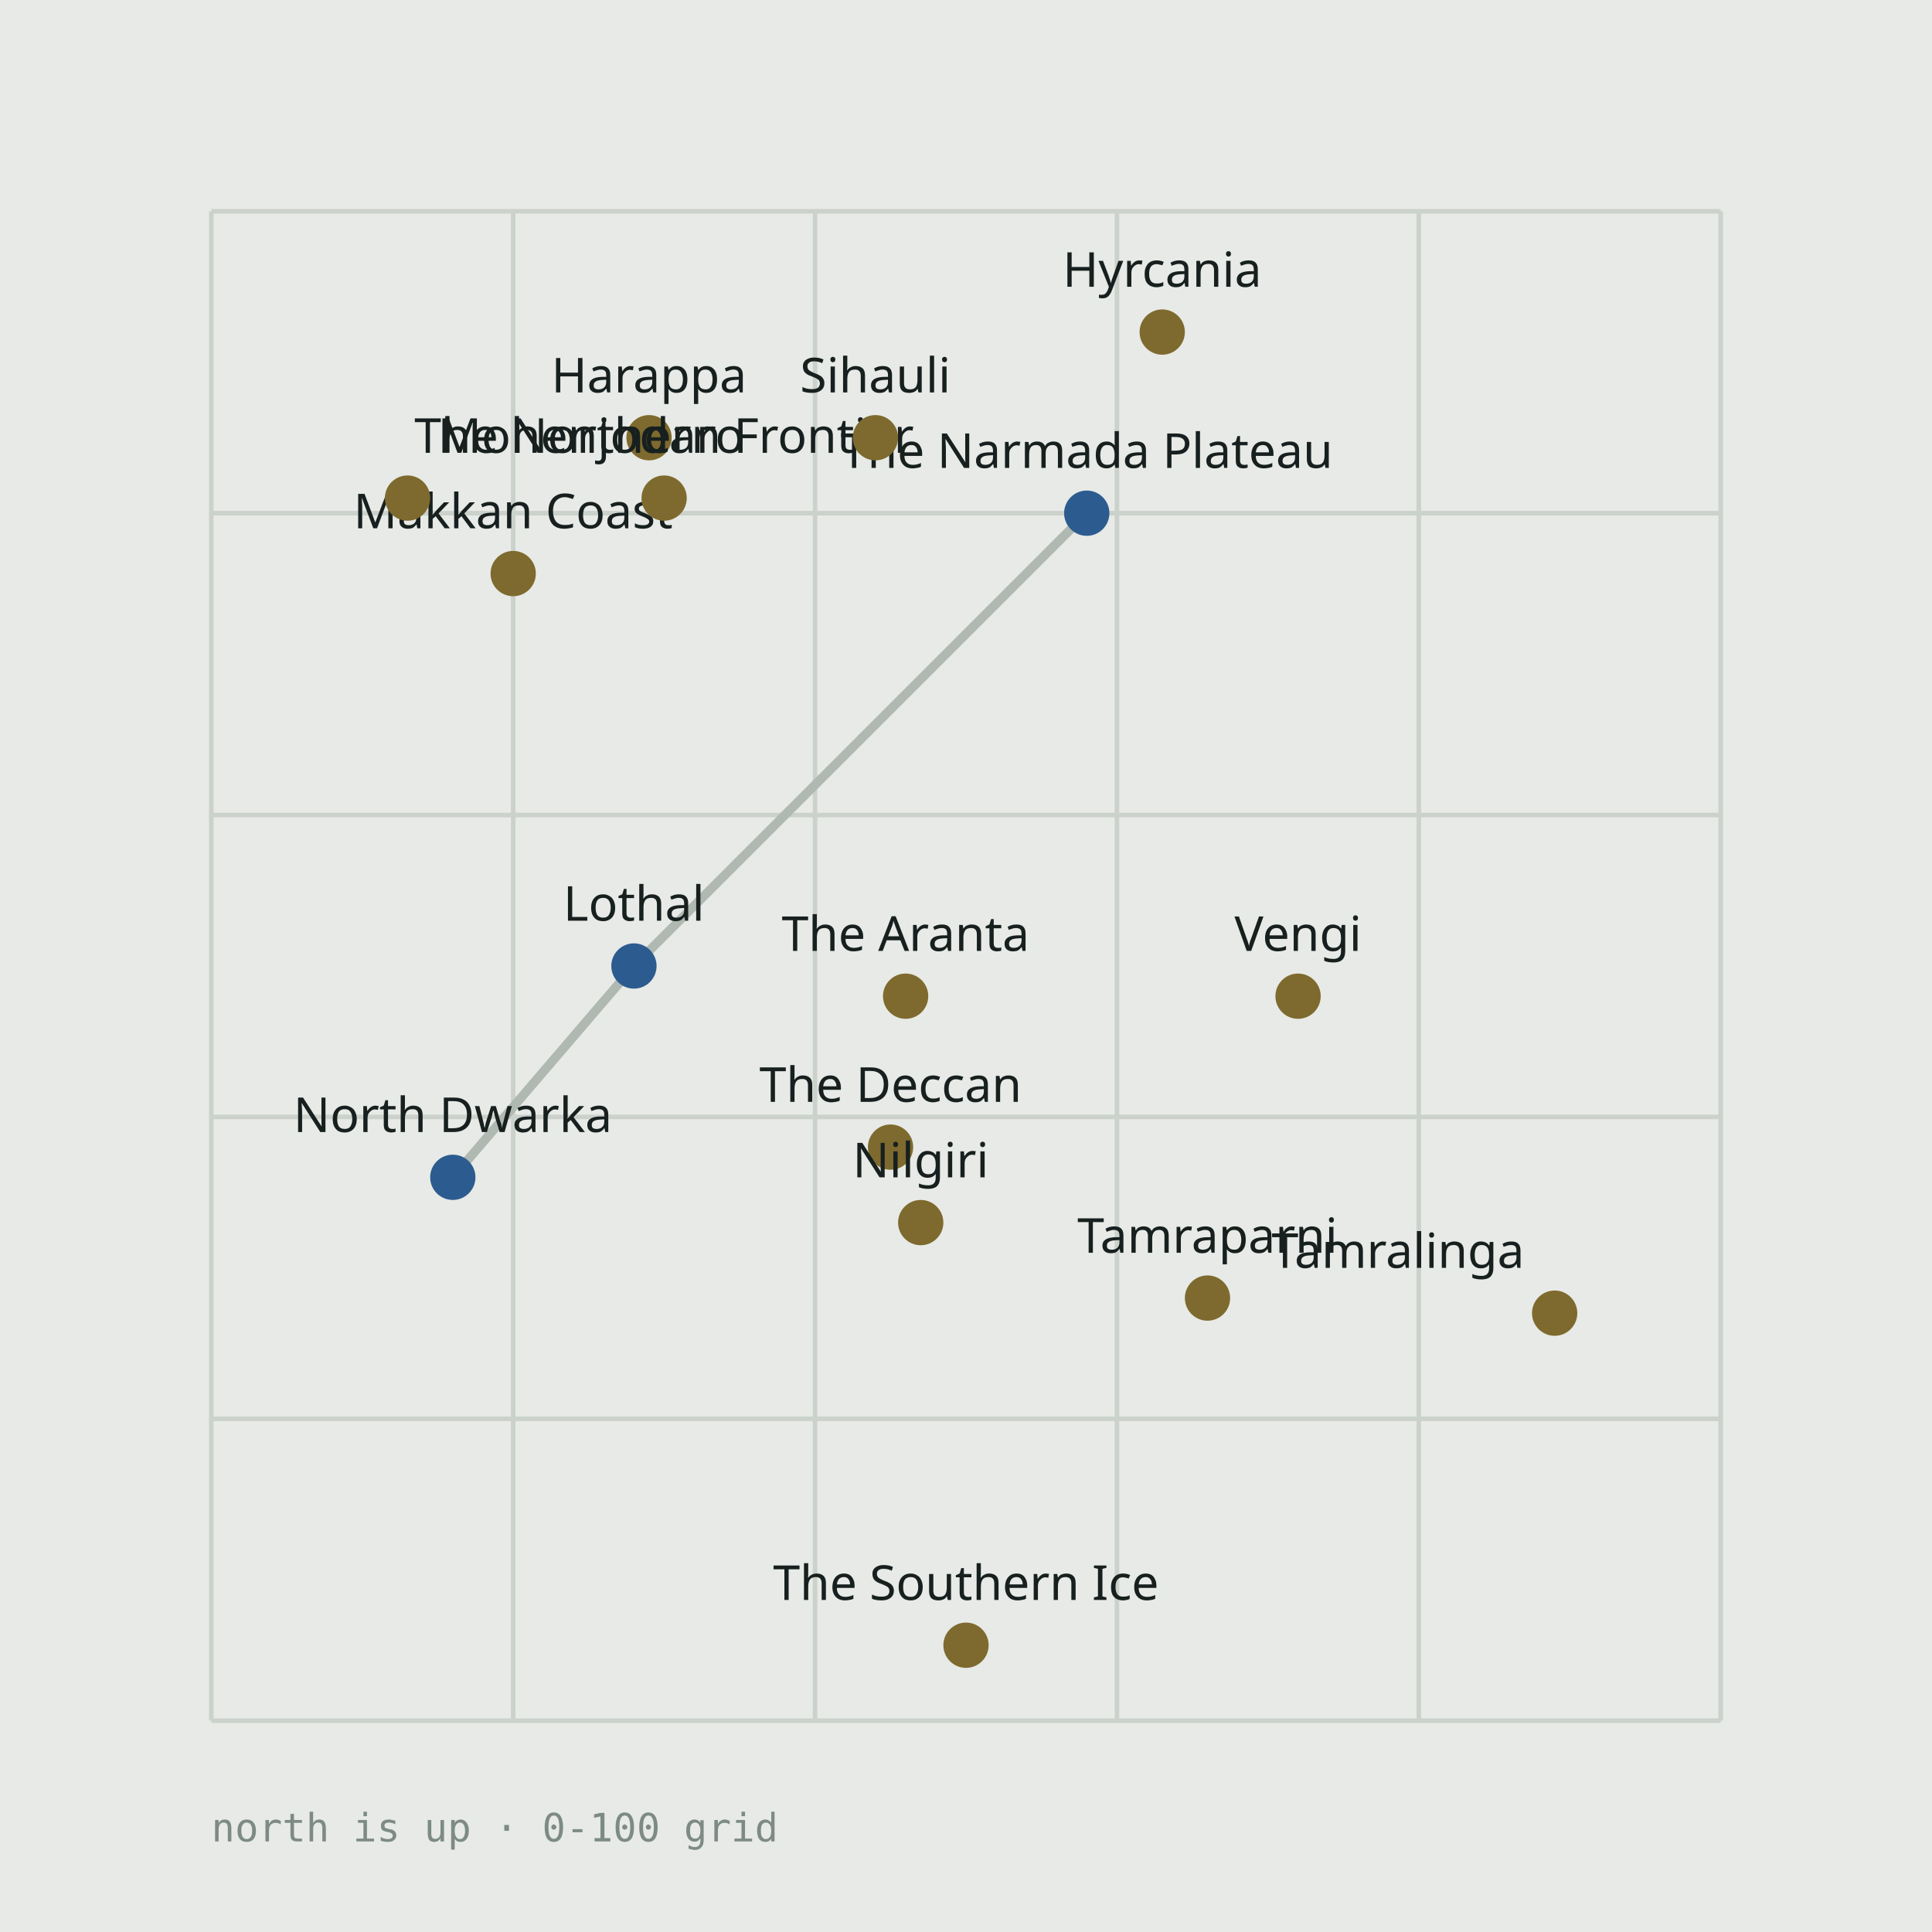
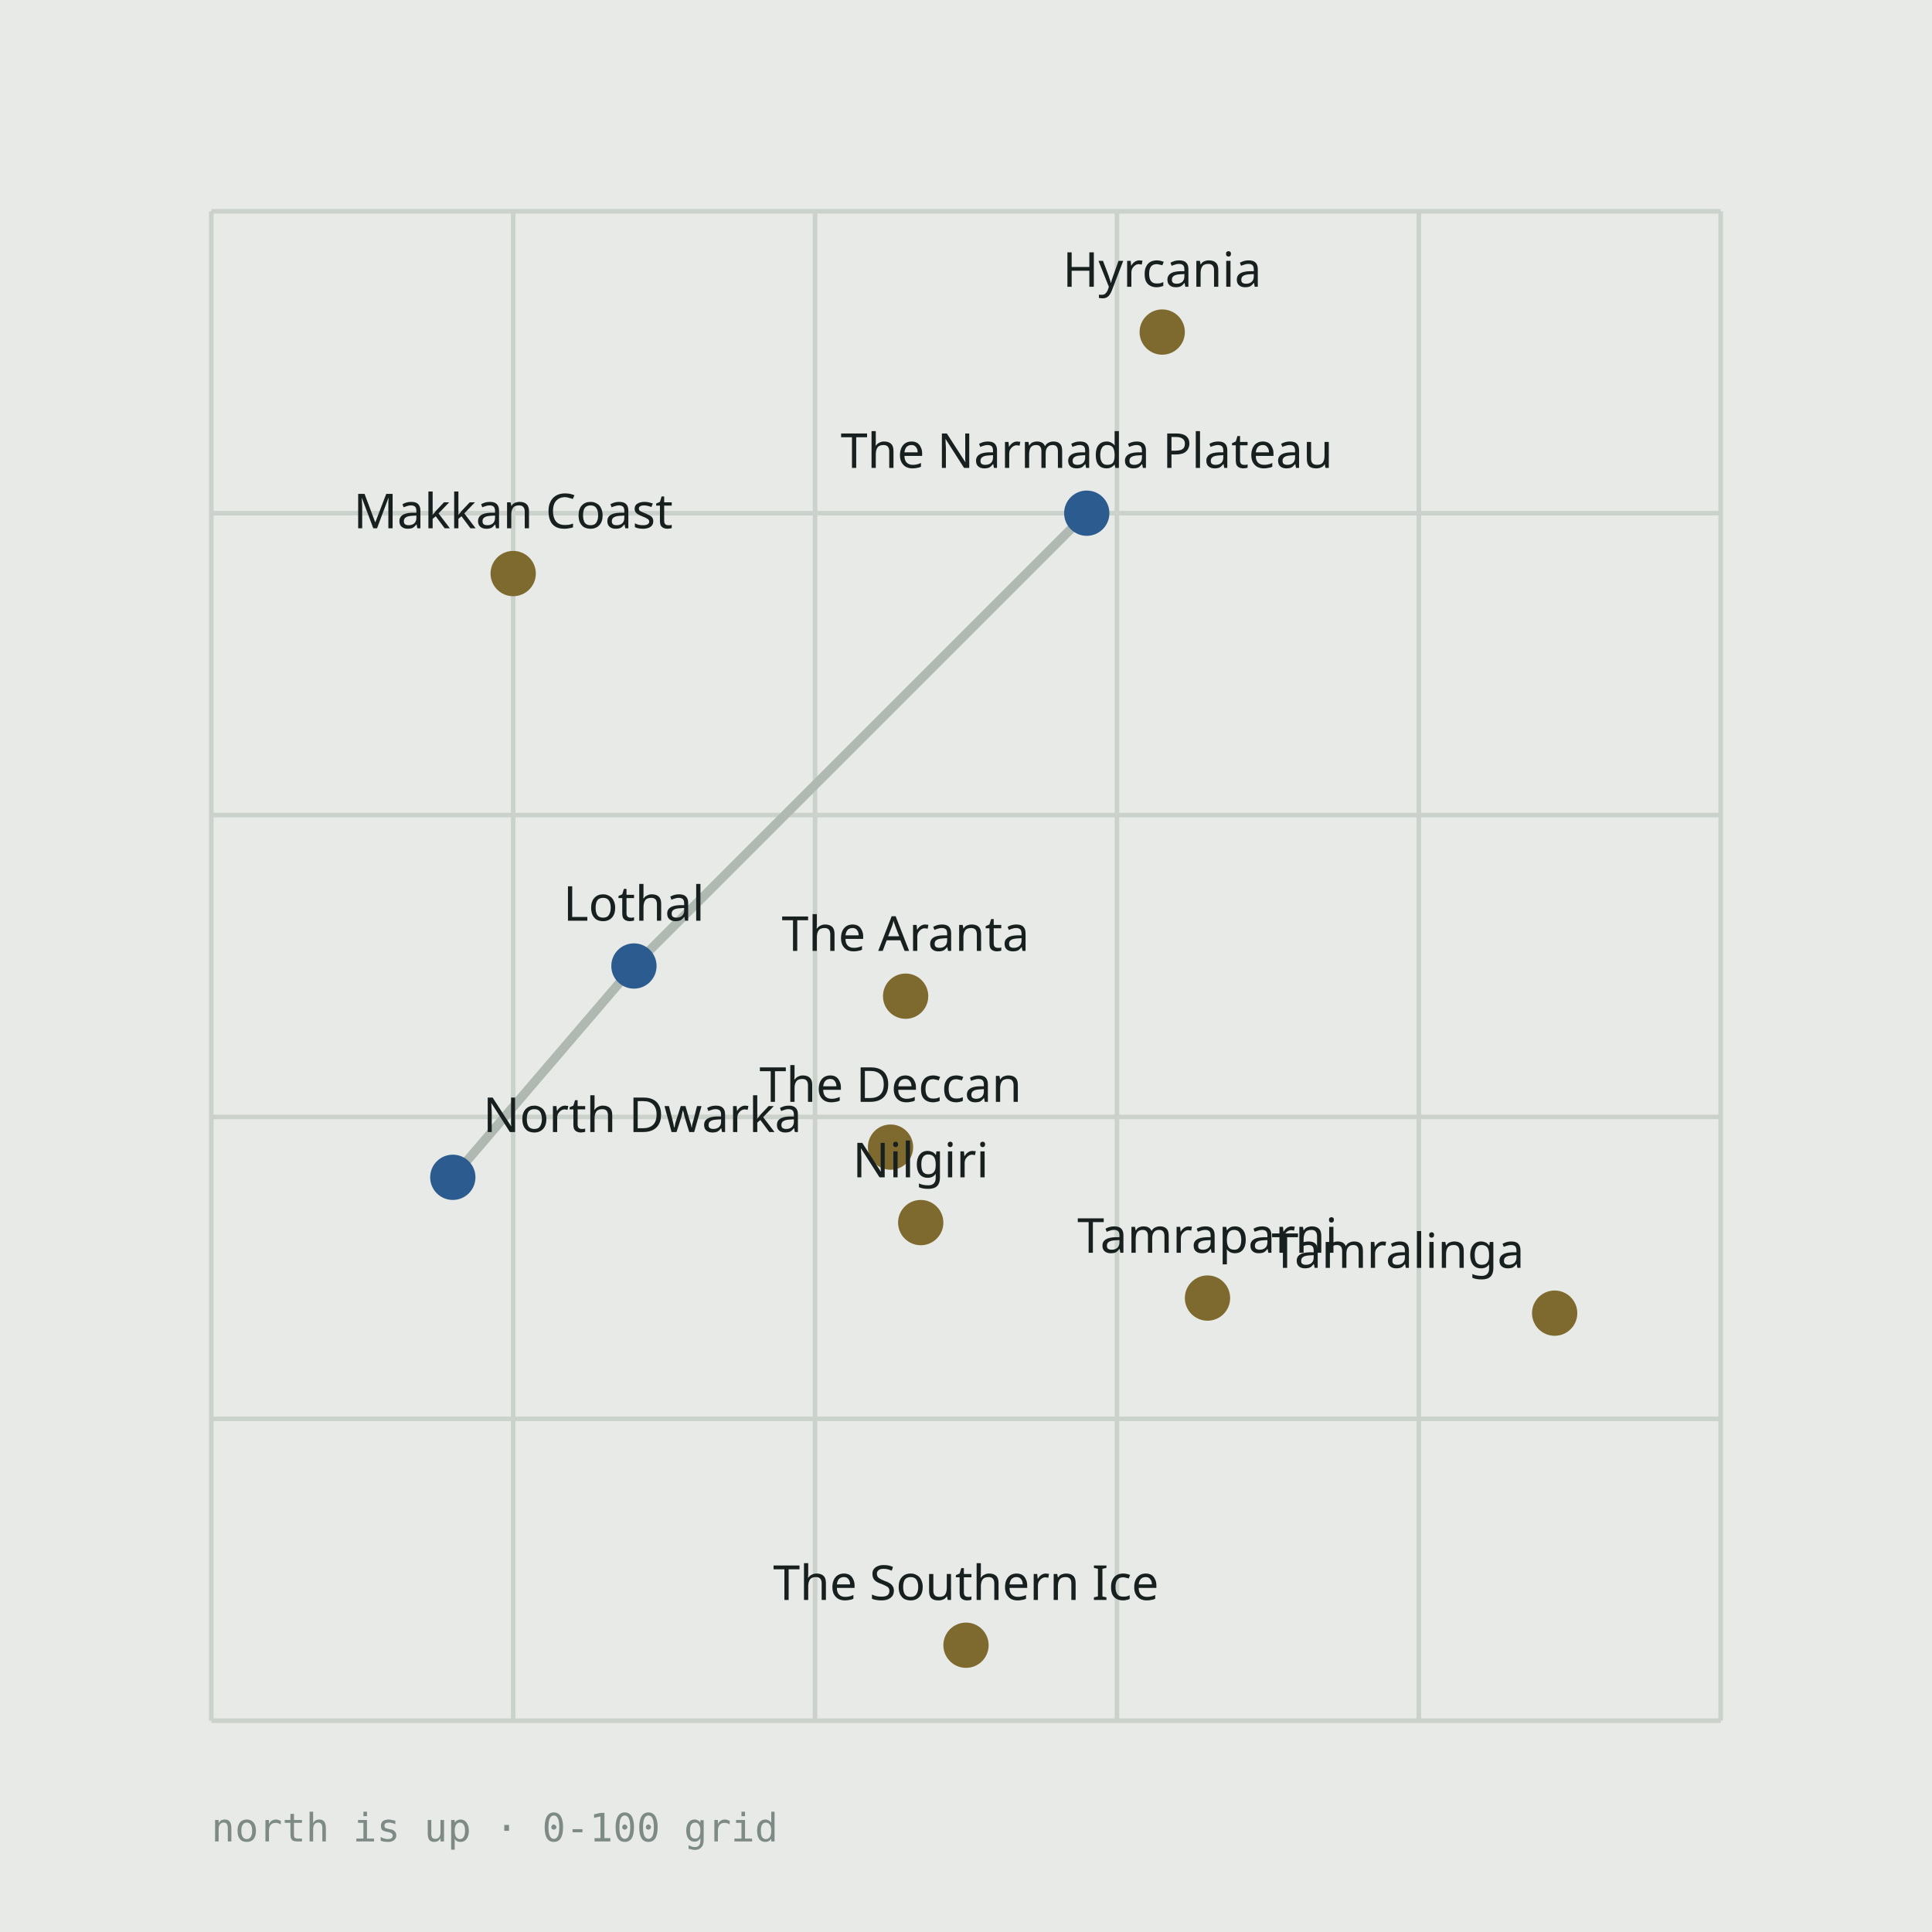
<svg xmlns="http://www.w3.org/2000/svg" viewBox="-14 -14 128 128" width="720" role="img" aria-label="Map of Post-Cataclysmic Era (The Great Shattering)">
  <style>
  .bg{fill:#E7EAE6}.grid{stroke:#CBD1CB;stroke-width:.3}.edge{stroke:#AFB8B1;stroke-width:.6}
  .dot{fill:#2C5C8F}.dot-place{fill:#7E6A2E}
  .lbl{fill:#17201F;font:3.2px Archivo,sans-serif}
  .cap{fill:#7D8A86;font:2.6px 'JetBrains Mono',monospace}
  .sea{fill:#93B4CB} .land{fill:#C8CBA8}
  polygon{stroke:#7E8A76;stroke-width:.25}
  .rgn{fill:#39402F;font:2.7px Archivo,sans-serif;font-style:italic;opacity:.9}
  .course{fill:none;stroke:#5B87A8;stroke-width:.8;stroke-linejoin:round;stroke-linecap:round}
  .course-lbl{fill:#2F5470;font:2.2px Archivo,sans-serif;font-style:italic}
  .t-desert{fill:#D9C89A}.t-plains{fill:#A8BE84}.t-forest{fill:#7EA46E}.t-wetland{fill:#8FAD9E}.t-hills{fill:#B3B183}.t-mountains{fill:#A9A79C}.t-river{fill:#8FB3C4}.t-coast{fill:#D8CBA0}.t-sea{fill:#7FA6C0}.t-lava_field{fill:#C4735A}
  @media(prefers-color-scheme:dark){
   .bg{fill:#121817}.grid{stroke:#28322F}.edge{stroke:#3E4C4E}
   .dot{fill:#74A8DA}.dot-place{fill:#CBAE6A}.lbl{fill:#E2E7E3}.cap{fill:#78857F}
   .sea{fill:#18242E} .land{fill:#2A3026}
   polygon{stroke:#3A4436} .rgn{fill:#9FB09A}
   .course{stroke:#6E9CBD} .course-lbl{fill:#9DBDD4}
   .t-desert{fill:#3B3524}.t-plains{fill:#2A3520}.t-forest{fill:#20301E}.t-wetland{fill:#1E2E2A}.t-hills{fill:#302E20}.t-mountains{fill:#2C2B26}.t-river{fill:#1D2E36}.t-coast{fill:#393322}.t-sea{fill:#1B2C36}.t-lava_field{fill:#3A1C15}
  }
</style>
  <rect class="bg" x="-14" y="-14" width="128" height="128" />
  <line class="grid" x1="0" y1="0" x2="0" y2="100" />
  <line class="grid" x1="0" y1="0" x2="100" y2="0" />
  <line class="grid" x1="20" y1="0" x2="20" y2="100" />
  <line class="grid" x1="0" y1="20" x2="100" y2="20" />
  <line class="grid" x1="40" y1="0" x2="40" y2="100" />
  <line class="grid" x1="0" y1="40" x2="100" y2="40" />
  <line class="grid" x1="60" y1="0" x2="60" y2="100" />
  <line class="grid" x1="0" y1="60" x2="100" y2="60" />
  <line class="grid" x1="80" y1="0" x2="80" y2="100" />
  <line class="grid" x1="0" y1="80" x2="100" y2="80" />
  <line class="grid" x1="100" y1="0" x2="100" y2="100" />
  <line class="grid" x1="0" y1="100" x2="100" y2="100" />
  <line class="edge" x1="16" y1="64" x2="28" y2="50" />
  <line class="edge" x1="28" y1="50" x2="58" y2="20" />
  <circle class="dot" cx="16" cy="64" r="1.5" />
-   <text class="lbl" x="16" y="61" text-anchor="middle">North Dwarka</text>
+   <text class="lbl" x="18" y="61" text-anchor="start">North Dwarka</text>
  <circle class="dot" cx="28" cy="50" r="1.5" />
  <text class="lbl" x="28" y="47" text-anchor="middle">Lothal</text>
  <circle class="dot" cx="58" cy="20" r="1.5" />
  <text class="lbl" x="58" y="17" text-anchor="middle">The Narmada Plateau</text>
  <circle class="dot-place" cx="46" cy="52" r="1.5" />
  <text class="lbl" x="46" y="49" text-anchor="middle">The Aranta</text>
  <circle class="dot-place" cx="45" cy="62" r="1.5" />
  <text class="lbl" x="45" y="59" text-anchor="middle">The Deccan</text>
-   <circle class="dot-place" cx="29" cy="15" r="1.5" />
-   <text class="lbl" x="29" y="12" text-anchor="middle">Harappa</text>
  <circle class="dot-place" cx="63" cy="8" r="1.5" />
  <text class="lbl" x="63" y="5" text-anchor="middle">Hyrcania</text>
  <circle class="dot-place" cx="20" cy="24" r="1.5" />
  <text class="lbl" x="20" y="21" text-anchor="middle">Makkan Coast</text>
-   <circle class="dot-place" cx="13" cy="19" r="1.5" />
-   <text class="lbl" x="15" y="16" text-anchor="start">Mohenjodaro</text>
  <circle class="dot-place" cx="47" cy="67" r="1.5" />
  <text class="lbl" x="47" y="64" text-anchor="middle">Nilgiri</text>
-   <circle class="dot-place" cx="30" cy="19" r="1.5" />
-   <text class="lbl" x="30" y="16" text-anchor="middle">The Northern Frontier</text>
-   <circle class="dot-place" cx="44" cy="15" r="1.5" />
-   <text class="lbl" x="44" y="12" text-anchor="middle">Sihauli</text>
  <circle class="dot-place" cx="50" cy="95" r="1.5" />
  <text class="lbl" x="50" y="92" text-anchor="middle">The Southern Ice</text>
  <circle class="dot-place" cx="89" cy="73" r="1.5" />
  <text class="lbl" x="87" y="70" text-anchor="end">Tamralinga</text>
  <circle class="dot-place" cx="66" cy="72" r="1.5" />
  <text class="lbl" x="66" y="69" text-anchor="middle">Tamraparni</text>
-   <circle class="dot-place" cx="72" cy="52" r="1.5" />
-   <text class="lbl" x="72" y="49" text-anchor="middle">Vengi</text>
  <text class="cap" x="0" y="108">north is up · 0-100 grid</text>
</svg>
